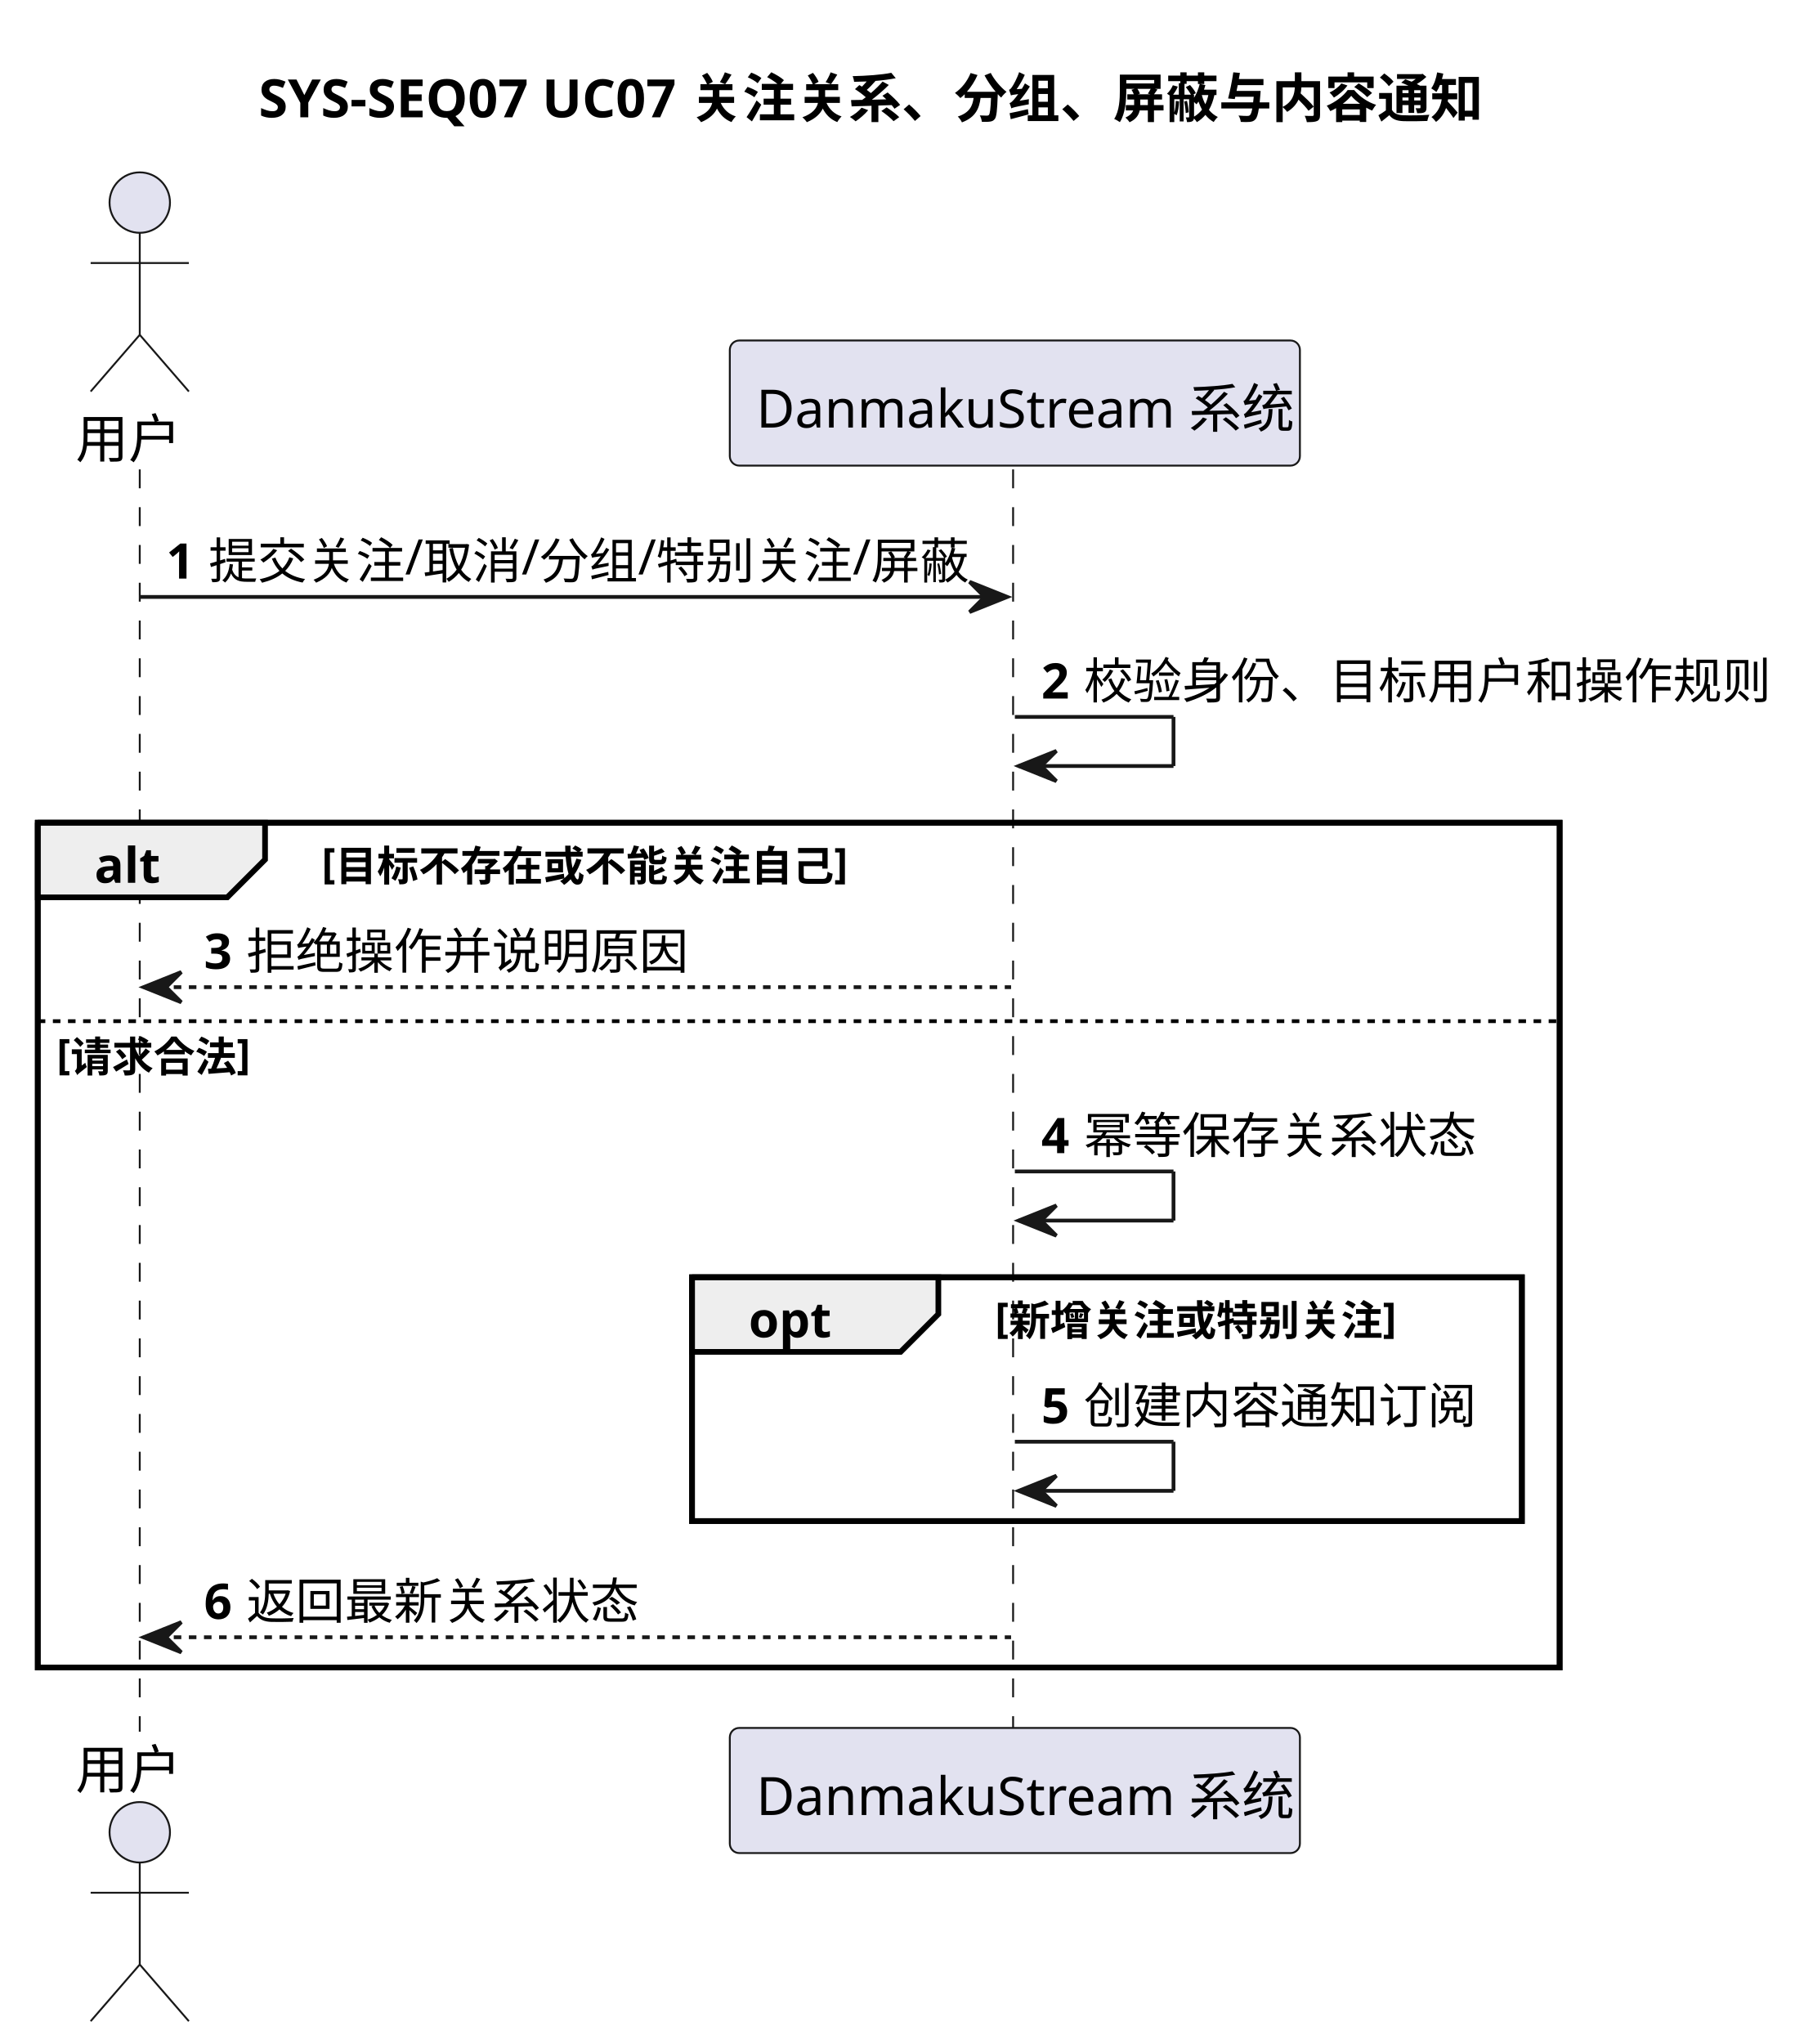
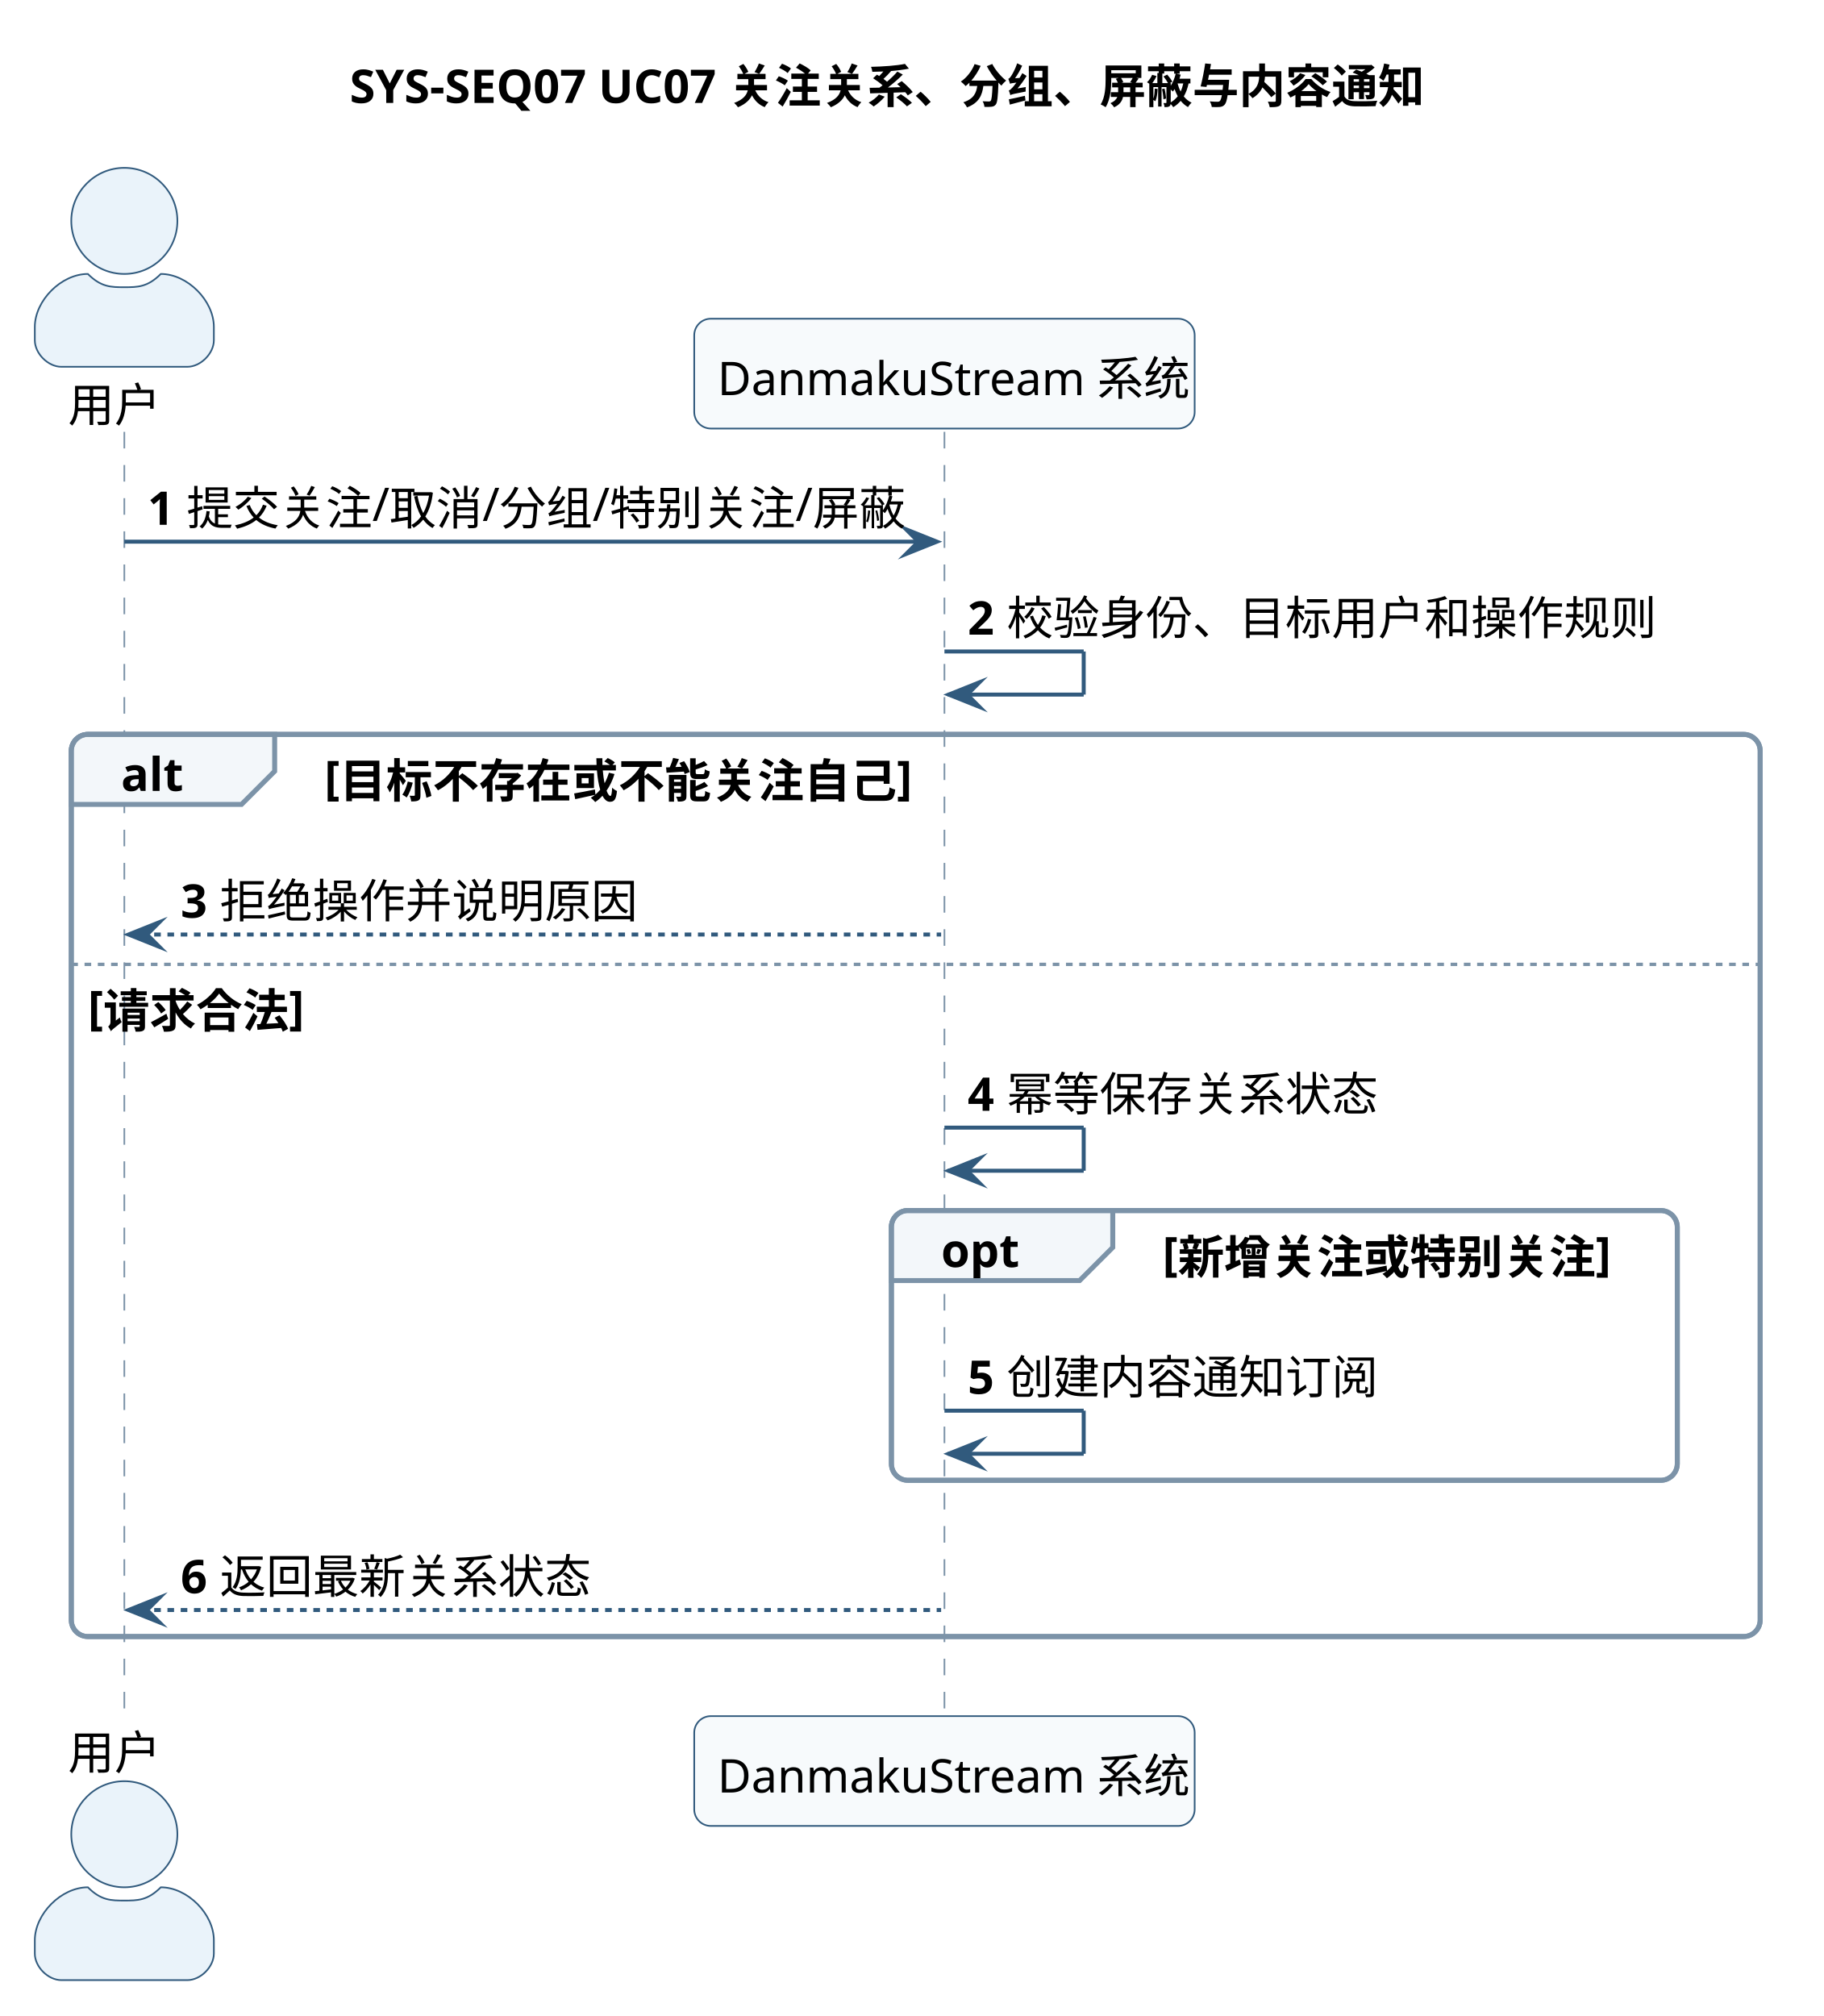
- <svg xmlns="http://www.w3.org/2000/svg" contentStyleType="text/css" height="541px" preserveAspectRatio="none" style="width:475px;height:541px;background:#FFFFFF;" version="1.1" viewBox="0 0 475 541" width="475px" zoomAndPan="magnify">
+ <svg xmlns="http://www.w3.org/2000/svg" version="1.1" data-diagram-type="SEQUENCE" style="width:550px;height:608px;background:#FFFFFF;" width="550px" height="608px" viewBox="0 0 550 608" zoomAndPan="magnify" preserveAspectRatio="none" contentStyleType="text/css">
  <defs />
-   <g>
-     <text fill="#000000" font-family="sans-serif" font-size="14" font-weight="bold" lengthAdjust="spacing" textLength="337.948" x="68.48" y="31.044">SYS-SEQ07 UC07 关注关系、分组、屏蔽与内容通知</text>
-     <rect fill="none" height="223.595" style="stroke:#000000;stroke-width:1.5;" width="402.907" x="10" y="217.749" />
-     <rect fill="none" height="64.532" style="stroke:#000000;stroke-width:1.5;" width="219.695" x="183.212" y="338.058" />
-     <line style="stroke:#181818;stroke-width:0.5;stroke-dasharray:5.0,5.0;" x1="37" x2="37" y1="124.24" y2="458.344" />
-     <line style="stroke:#181818;stroke-width:0.5;stroke-dasharray:5.0,5.0;" x1="268.212" x2="268.212" y1="124.24" y2="458.344" />
-     <text fill="#000000" font-family="sans-serif" font-size="14" lengthAdjust="spacing" textLength="28" x="20" y="121.164">用户</text>
-     <ellipse cx="37" cy="53.62" fill="#E2E2F0" rx="8" ry="8" style="stroke:#181818;stroke-width:0.5;" />
-     <path d="M37,61.62 L37,88.62 M24,69.62 L50,69.62 M37,88.62 L24,103.62 M37,88.62 L50,103.62 " fill="none" style="stroke:#181818;stroke-width:0.5;" />
-     <text fill="#000000" font-family="sans-serif" font-size="14" lengthAdjust="spacing" textLength="28" x="20" y="473.388">用户</text>
-     <ellipse cx="37" cy="484.964" fill="#E2E2F0" rx="8" ry="8" style="stroke:#181818;stroke-width:0.5;" />
-     <path d="M37,492.964 L37,519.964 M24,500.964 L50,500.964 M37,519.964 L24,534.964 M37,519.964 L50,534.964 " fill="none" style="stroke:#181818;stroke-width:0.5;" />
-     <rect fill="#E2E2F0" height="33.12" rx="2.5" ry="2.5" style="stroke:#181818;stroke-width:0.5;" width="150.931" x="193.212" y="90.12" />
-     <text fill="#000000" font-family="sans-serif" font-size="14" lengthAdjust="spacing" textLength="136.931" x="200.212" y="113.164">DanmakuStream 系统</text>
-     <rect fill="#E2E2F0" height="33.12" rx="2.5" ry="2.5" style="stroke:#181818;stroke-width:0.5;" width="150.931" x="193.212" y="457.344" />
-     <text fill="#000000" font-family="sans-serif" font-size="14" lengthAdjust="spacing" textLength="136.931" x="200.212" y="480.388">DanmakuStream 系统</text>
-     <polygon fill="#181818" points="256.677,153.995,266.677,157.995,256.677,161.995,260.677,157.995" style="stroke:#181818;stroke-width:1.0;" />
-     <line style="stroke:#181818;stroke-width:1.0;" x1="37" x2="262.677" y1="157.995" y2="157.995" />
-     <text fill="#000000" font-family="sans-serif" font-size="13" font-weight="bold" lengthAdjust="spacing" textLength="7.23" x="44" y="153.138">1</text>
-     <text fill="#000000" font-family="sans-serif" font-size="13" lengthAdjust="spacing" textLength="196.447" x="55.23" y="153.138">提交关注/取消/分组/特别关注/屏蔽</text>
-     <line style="stroke:#181818;stroke-width:1.0;" x1="268.677" x2="310.677" y1="189.749" y2="189.749" />
-     <line style="stroke:#181818;stroke-width:1.0;" x1="310.677" x2="310.677" y1="189.749" y2="202.749" />
-     <line style="stroke:#181818;stroke-width:1.0;" x1="269.677" x2="310.677" y1="202.749" y2="202.749" />
-     <polygon fill="#181818" points="279.677,198.749,269.677,202.749,279.677,206.749,275.677,202.749" style="stroke:#181818;stroke-width:1.0;" />
-     <text fill="#000000" font-family="sans-serif" font-size="13" font-weight="bold" lengthAdjust="spacing" textLength="7.23" x="275.677" y="184.893">2</text>
-     <text fill="#000000" font-family="sans-serif" font-size="13" lengthAdjust="spacing" textLength="182" x="286.907" y="184.893">校验身份、目标用户和操作规则</text>
-     <path d="M10,217.749 L70.171,217.749 L70.171,227.503 L60.171,237.503 L10,237.503 L10,217.749 " fill="#EEEEEE" style="stroke:#000000;stroke-width:1.5;" />
-     <rect fill="none" height="223.595" style="stroke:#000000;stroke-width:1.5;" width="402.907" x="10" y="217.749" />
-     <text fill="#000000" font-family="sans-serif" font-size="13" font-weight="bold" lengthAdjust="spacing" textLength="15.171" x="25" y="233.647">alt</text>
-     <text fill="#000000" font-family="sans-serif" font-size="11" font-weight="bold" lengthAdjust="spacing" textLength="143.451" x="85.171" y="232.355">[目标不存在或不能关注自己]</text>
-     <polygon fill="#181818" points="48,257.281,38,261.281,48,265.281,44,261.281" style="stroke:#181818;stroke-width:1.0;" />
-     <line style="stroke:#181818;stroke-width:1.0;stroke-dasharray:2.0,2.0;" x1="42" x2="267.677" y1="261.281" y2="261.281" />
-     <text fill="#000000" font-family="sans-serif" font-size="13" font-weight="bold" lengthAdjust="spacing" textLength="7.23" x="54" y="256.424">3</text>
-     <text fill="#000000" font-family="sans-serif" font-size="13" lengthAdjust="spacing" textLength="117" x="65.23" y="256.424">拒绝操作并说明原因</text>
-     <line style="stroke:#000000;stroke-width:1.0;stroke-dasharray:2.0,2.0;" x1="10" x2="412.907" y1="270.281" y2="270.281" />
-     <text fill="#000000" font-family="sans-serif" font-size="11" font-weight="bold" lengthAdjust="spacing" textLength="52.701" x="15" y="282.887">[请求合法]</text>
-     <line style="stroke:#181818;stroke-width:1.0;" x1="268.677" x2="310.677" y1="310.058" y2="310.058" />
-     <line style="stroke:#181818;stroke-width:1.0;" x1="310.677" x2="310.677" y1="310.058" y2="323.058" />
-     <line style="stroke:#181818;stroke-width:1.0;" x1="269.677" x2="310.677" y1="323.058" y2="323.058" />
-     <polygon fill="#181818" points="279.677,319.058,269.677,323.058,279.677,327.058,275.677,323.058" style="stroke:#181818;stroke-width:1.0;" />
-     <text fill="#000000" font-family="sans-serif" font-size="13" font-weight="bold" lengthAdjust="spacing" textLength="7.23" x="275.677" y="305.202">4</text>
-     <text fill="#000000" font-family="sans-serif" font-size="13" lengthAdjust="spacing" textLength="104" x="286.907" y="305.202">幂等保存关系状态</text>
-     <path d="M183.212,338.058 L248.423,338.058 L248.423,347.812 L238.423,357.812 L183.212,357.812 L183.212,338.058 " fill="#EEEEEE" style="stroke:#000000;stroke-width:1.5;" />
-     <rect fill="none" height="64.532" style="stroke:#000000;stroke-width:1.5;" width="219.695" x="183.212" y="338.058" />
-     <text fill="#000000" font-family="sans-serif" font-size="13" font-weight="bold" lengthAdjust="spacing" textLength="20.211" x="198.212" y="353.956">opt</text>
-     <text fill="#000000" font-family="sans-serif" font-size="11" font-weight="bold" lengthAdjust="spacing" textLength="109.42" x="263.423" y="352.664">[新增关注或特别关注]</text>
-     <line style="stroke:#181818;stroke-width:1.0;" x1="268.677" x2="310.677" y1="381.59" y2="381.59" />
-     <line style="stroke:#181818;stroke-width:1.0;" x1="310.677" x2="310.677" y1="381.59" y2="394.59" />
-     <line style="stroke:#181818;stroke-width:1.0;" x1="269.677" x2="310.677" y1="394.59" y2="394.59" />
-     <polygon fill="#181818" points="279.677,390.59,269.677,394.59,279.677,398.59,275.677,394.59" style="stroke:#181818;stroke-width:1.0;" />
-     <text fill="#000000" font-family="sans-serif" font-size="13" font-weight="bold" lengthAdjust="spacing" textLength="7.23" x="275.677" y="376.733">5</text>
-     <text fill="#000000" font-family="sans-serif" font-size="13" lengthAdjust="spacing" textLength="104" x="286.907" y="376.733">创建内容通知订阅</text>
-     <polygon fill="#181818" points="48,429.344,38,433.344,48,437.344,44,433.344" style="stroke:#181818;stroke-width:1.0;" />
-     <line style="stroke:#181818;stroke-width:1.0;stroke-dasharray:2.0,2.0;" x1="42" x2="267.677" y1="433.344" y2="433.344" />
-     <text fill="#000000" font-family="sans-serif" font-size="13" font-weight="bold" lengthAdjust="spacing" textLength="7.23" x="54" y="428.488">6</text>
-     <text fill="#000000" font-family="sans-serif" font-size="13" lengthAdjust="spacing" textLength="104" x="65.23" y="428.488">返回最新关系状态</text>
+   <g font-family="sans-serif" lengthAdjust="spacing">
+     <g class="title" data-source-line="2">
+       <text x="105.462" y="31.044" fill="#000" font-size="14" textLength="337.948" font-weight="700">SYS-SEQ07 UC07 关注关系、分组、屏蔽与内容通知</text>
+     </g>
+     <rect x="21.5" y="221.48" width="509.372" height="272.081" fill="none" style="stroke:#7C93A8;stroke-width:1.5;" rx="5" ry="5" />
+     <rect x="268.845" y="365.081" width="237.027" height="81.36" fill="none" style="stroke:#7C93A8;stroke-width:1.5;" rx="5" ry="5" />
+     <g>
+       <rect x="34" y="130.24" width="8" height="387.321" fill="#000" fill-opacity="0" />
+       <line x1="37.5" y1="130.24" x2="37.5" y2="517.562" style="stroke:#7C93A8;stroke-width:0.5;stroke-dasharray:5,5;" />
+     </g>
+     <g>
+       <rect x="281.345" y="130.24" width="8" height="387.321" fill="#000" fill-opacity="0" />
+       <line x1="284.845" y1="130.24" x2="284.845" y2="517.562" style="stroke:#7C93A8;stroke-width:0.5;stroke-dasharray:5,5;" />
+     </g>
+     <text x="20.5" y="127.164" fill="#000" font-size="14" textLength="28">用户</text>
+     <ellipse cx="37.5" cy="66.62" rx="16" ry="16" fill="#EAF3FA" style="stroke:#315A7D;stroke-width:0.5;" />
+     <path d="M37.5,86.62 C41.5,86.62 44.5,86.62 48.5,82.62 C56.5,82.62 64.5,90.62 64.5,98.62 L64.5,102.62 C64.5,106.62 60.5,110.62 56.5,110.62 L18.5,110.62 C14.5,110.62 10.5,106.62 10.5,102.62 L10.5,98.62 C10.5,90.62 18.5,82.62 26.5,82.62 C30.5,86.62 33.5,86.62 37.5,86.62" style="stroke:#315A7D;stroke-width:0.5;" fill="#EAF3FA" />
+     <rect x="209.379" y="96.12" width="150.931" height="33.12" fill="#F7FAFC" style="stroke:#315A7D;stroke-width:0.5;" rx="5" ry="5" />
+     <text x="216.379" y="119.164" fill="#000" font-size="14" textLength="136.931">DanmakuStream 系统</text>
+     <text x="20.5" y="533.605" fill="#000" font-size="14" textLength="28">用户</text>
+     <ellipse cx="37.5" cy="553.182" rx="16" ry="16" fill="#EAF3FA" style="stroke:#315A7D;stroke-width:0.5;" />
+     <path d="M37.5,573.182 C41.5,573.182 44.5,573.182 48.5,569.182 C56.5,569.182 64.5,577.182 64.5,585.182 L64.5,589.182 C64.5,593.182 60.5,597.182 56.5,597.182 L18.5,597.182 C14.5,597.182 10.5,593.182 10.5,589.182 L10.5,585.182 C10.5,577.182 18.5,569.182 26.5,569.182 C30.5,573.182 33.5,573.182 37.5,573.182" style="stroke:#315A7D;stroke-width:0.5;" fill="#EAF3FA" />
+     <rect x="209.379" y="517.562" width="150.931" height="33.12" fill="#F7FAFC" style="stroke:#315A7D;stroke-width:0.5;" rx="5" ry="5" />
+     <text x="216.379" y="540.605" fill="#000" font-size="14" textLength="136.931">DanmakuStream 系统</text>
+     <polygon points="272.845,159.36,282.845,163.36,272.845,167.36,276.845,163.36" fill="#315A7D" style="stroke:#315A7D;stroke-width:1;stroke-linejoin:miter;stroke-miterlimit:10;" />
+     <line x1="37.5" y1="163.36" x2="278.845" y2="163.36" style="stroke:#315A7D;stroke-width:1.2;" />
+     <text x="44.5" y="158.284" fill="#000" font-size="14" font-weight="700">1</text>
+     <text x="56.286" y="158.284" fill="#000" font-size="14" textLength="211.559">提交关注/取消/分组/特别关注/屏蔽</text>
+     <line x1="284.845" y1="196.48" x2="326.845" y2="196.48" style="stroke:#315A7D;stroke-width:1.2;" />
+     <line x1="326.845" y1="196.48" x2="326.845" y2="209.48" style="stroke:#315A7D;stroke-width:1.2;" />
+     <line x1="285.845" y1="209.48" x2="326.845" y2="209.48" style="stroke:#315A7D;stroke-width:1.2;" />
+     <polygon points="295.845,205.48,285.845,209.48,295.845,213.48,291.845,209.48" fill="#315A7D" style="stroke:#315A7D;stroke-width:1;stroke-linejoin:miter;stroke-miterlimit:10;" />
+     <text x="291.845" y="191.404" fill="#000" font-size="14" font-weight="700">2</text>
+     <text x="303.631" y="191.404" fill="#000" font-size="14" textLength="196">校验身份、目标用户和操作规则</text>
+     <path d="M26.5,221.48 L82.838,221.48 L82.838,232.601 L72.838,242.601 L21.5,242.601 L21.5,226.48 A5,5 0 0 1 26.5,221.48" style="stroke:#7C93A8;stroke-width:1.5;" fill="#F3F7FA" />
+     <rect x="21.5" y="221.48" width="509.372" height="272.081" fill="none" style="stroke:#7C93A8;stroke-width:1.5;" rx="5" ry="5" />
+     <text x="36.5" y="238.524" fill="#000" font-size="14" textLength="16.338" font-weight="700">alt</text>
+     <text x="97.838" y="239.524" fill="#000" font-size="14" textLength="182.574" font-weight="700">[目标不存在或不能关注自己]</text>
+     <polygon points="48.5,277.841,38.5,281.841,48.5,285.841,44.5,281.841" fill="#315A7D" style="stroke:#315A7D;stroke-width:1;stroke-linejoin:miter;stroke-miterlimit:10;" />
+     <line x1="42.5" y1="281.841" x2="283.845" y2="281.841" style="stroke:#315A7D;stroke-width:1.2;stroke-dasharray:2,2;" />
+     <text x="54.5" y="276.765" fill="#000" font-size="14" font-weight="700">3</text>
+     <text x="66.286" y="276.765" fill="#000" font-size="14" textLength="126">拒绝操作并说明原因</text>
+     <line x1="21.5" y1="290.841" x2="530.872" y2="290.841" style="stroke:#7C93A8;stroke-width:1;stroke-dasharray:2,2;" />
+     <text x="26.5" y="308.885" fill="#000" font-size="14" textLength="67.074" font-weight="700">[请求合法]</text>
+     <line x1="284.845" y1="340.081" x2="326.845" y2="340.081" style="stroke:#315A7D;stroke-width:1.2;" />
+     <line x1="326.845" y1="340.081" x2="326.845" y2="353.081" style="stroke:#315A7D;stroke-width:1.2;" />
+     <line x1="285.845" y1="353.081" x2="326.845" y2="353.081" style="stroke:#315A7D;stroke-width:1.2;" />
+     <polygon points="295.845,349.081,285.845,353.081,295.845,357.081,291.845,353.081" fill="#315A7D" style="stroke:#315A7D;stroke-width:1;stroke-linejoin:miter;stroke-miterlimit:10;" />
+     <text x="291.845" y="335.005" fill="#000" font-size="14" font-weight="700">4</text>
+     <text x="303.631" y="335.005" fill="#000" font-size="14" textLength="112">幂等保存关系状态</text>
+     <path d="M273.845,365.081 L335.61,365.081 L335.61,376.201 L325.61,386.201 L268.845,386.201 L268.845,370.081 A5,5 0 0 1 273.845,365.081" style="stroke:#7C93A8;stroke-width:1.5;" fill="#F3F7FA" />
+     <rect x="268.845" y="365.081" width="237.027" height="81.36" fill="none" style="stroke:#7C93A8;stroke-width:1.5;" rx="5" ry="5" />
+     <text x="283.845" y="382.125" fill="#000" font-size="14" textLength="21.766" font-weight="700">opt</text>
+     <text x="350.61" y="383.125" fill="#000" font-size="14" textLength="139.262" font-weight="700">[新增关注或特别关注]</text>
+     <line x1="284.845" y1="425.441" x2="326.845" y2="425.441" style="stroke:#315A7D;stroke-width:1.2;" />
+     <line x1="326.845" y1="425.441" x2="326.845" y2="438.441" style="stroke:#315A7D;stroke-width:1.2;" />
+     <line x1="285.845" y1="438.441" x2="326.845" y2="438.441" style="stroke:#315A7D;stroke-width:1.2;" />
+     <polygon points="295.845,434.441,285.845,438.441,295.845,442.441,291.845,438.441" fill="#315A7D" style="stroke:#315A7D;stroke-width:1;stroke-linejoin:miter;stroke-miterlimit:10;" />
+     <text x="291.845" y="420.365" fill="#000" font-size="14" font-weight="700">5</text>
+     <text x="303.631" y="420.365" fill="#000" font-size="14" textLength="112">创建内容通知订阅</text>
+     <polygon points="48.5,481.562,38.5,485.562,48.5,489.562,44.5,485.562" fill="#315A7D" style="stroke:#315A7D;stroke-width:1;stroke-linejoin:miter;stroke-miterlimit:10;" />
+     <line x1="42.5" y1="485.562" x2="283.845" y2="485.562" style="stroke:#315A7D;stroke-width:1.2;stroke-dasharray:2,2;" />
+     <text x="54.5" y="480.485" fill="#000" font-size="14" font-weight="700">6</text>
+     <text x="66.286" y="480.485" fill="#000" font-size="14" textLength="112">返回最新关系状态</text>
  </g>
</svg>
